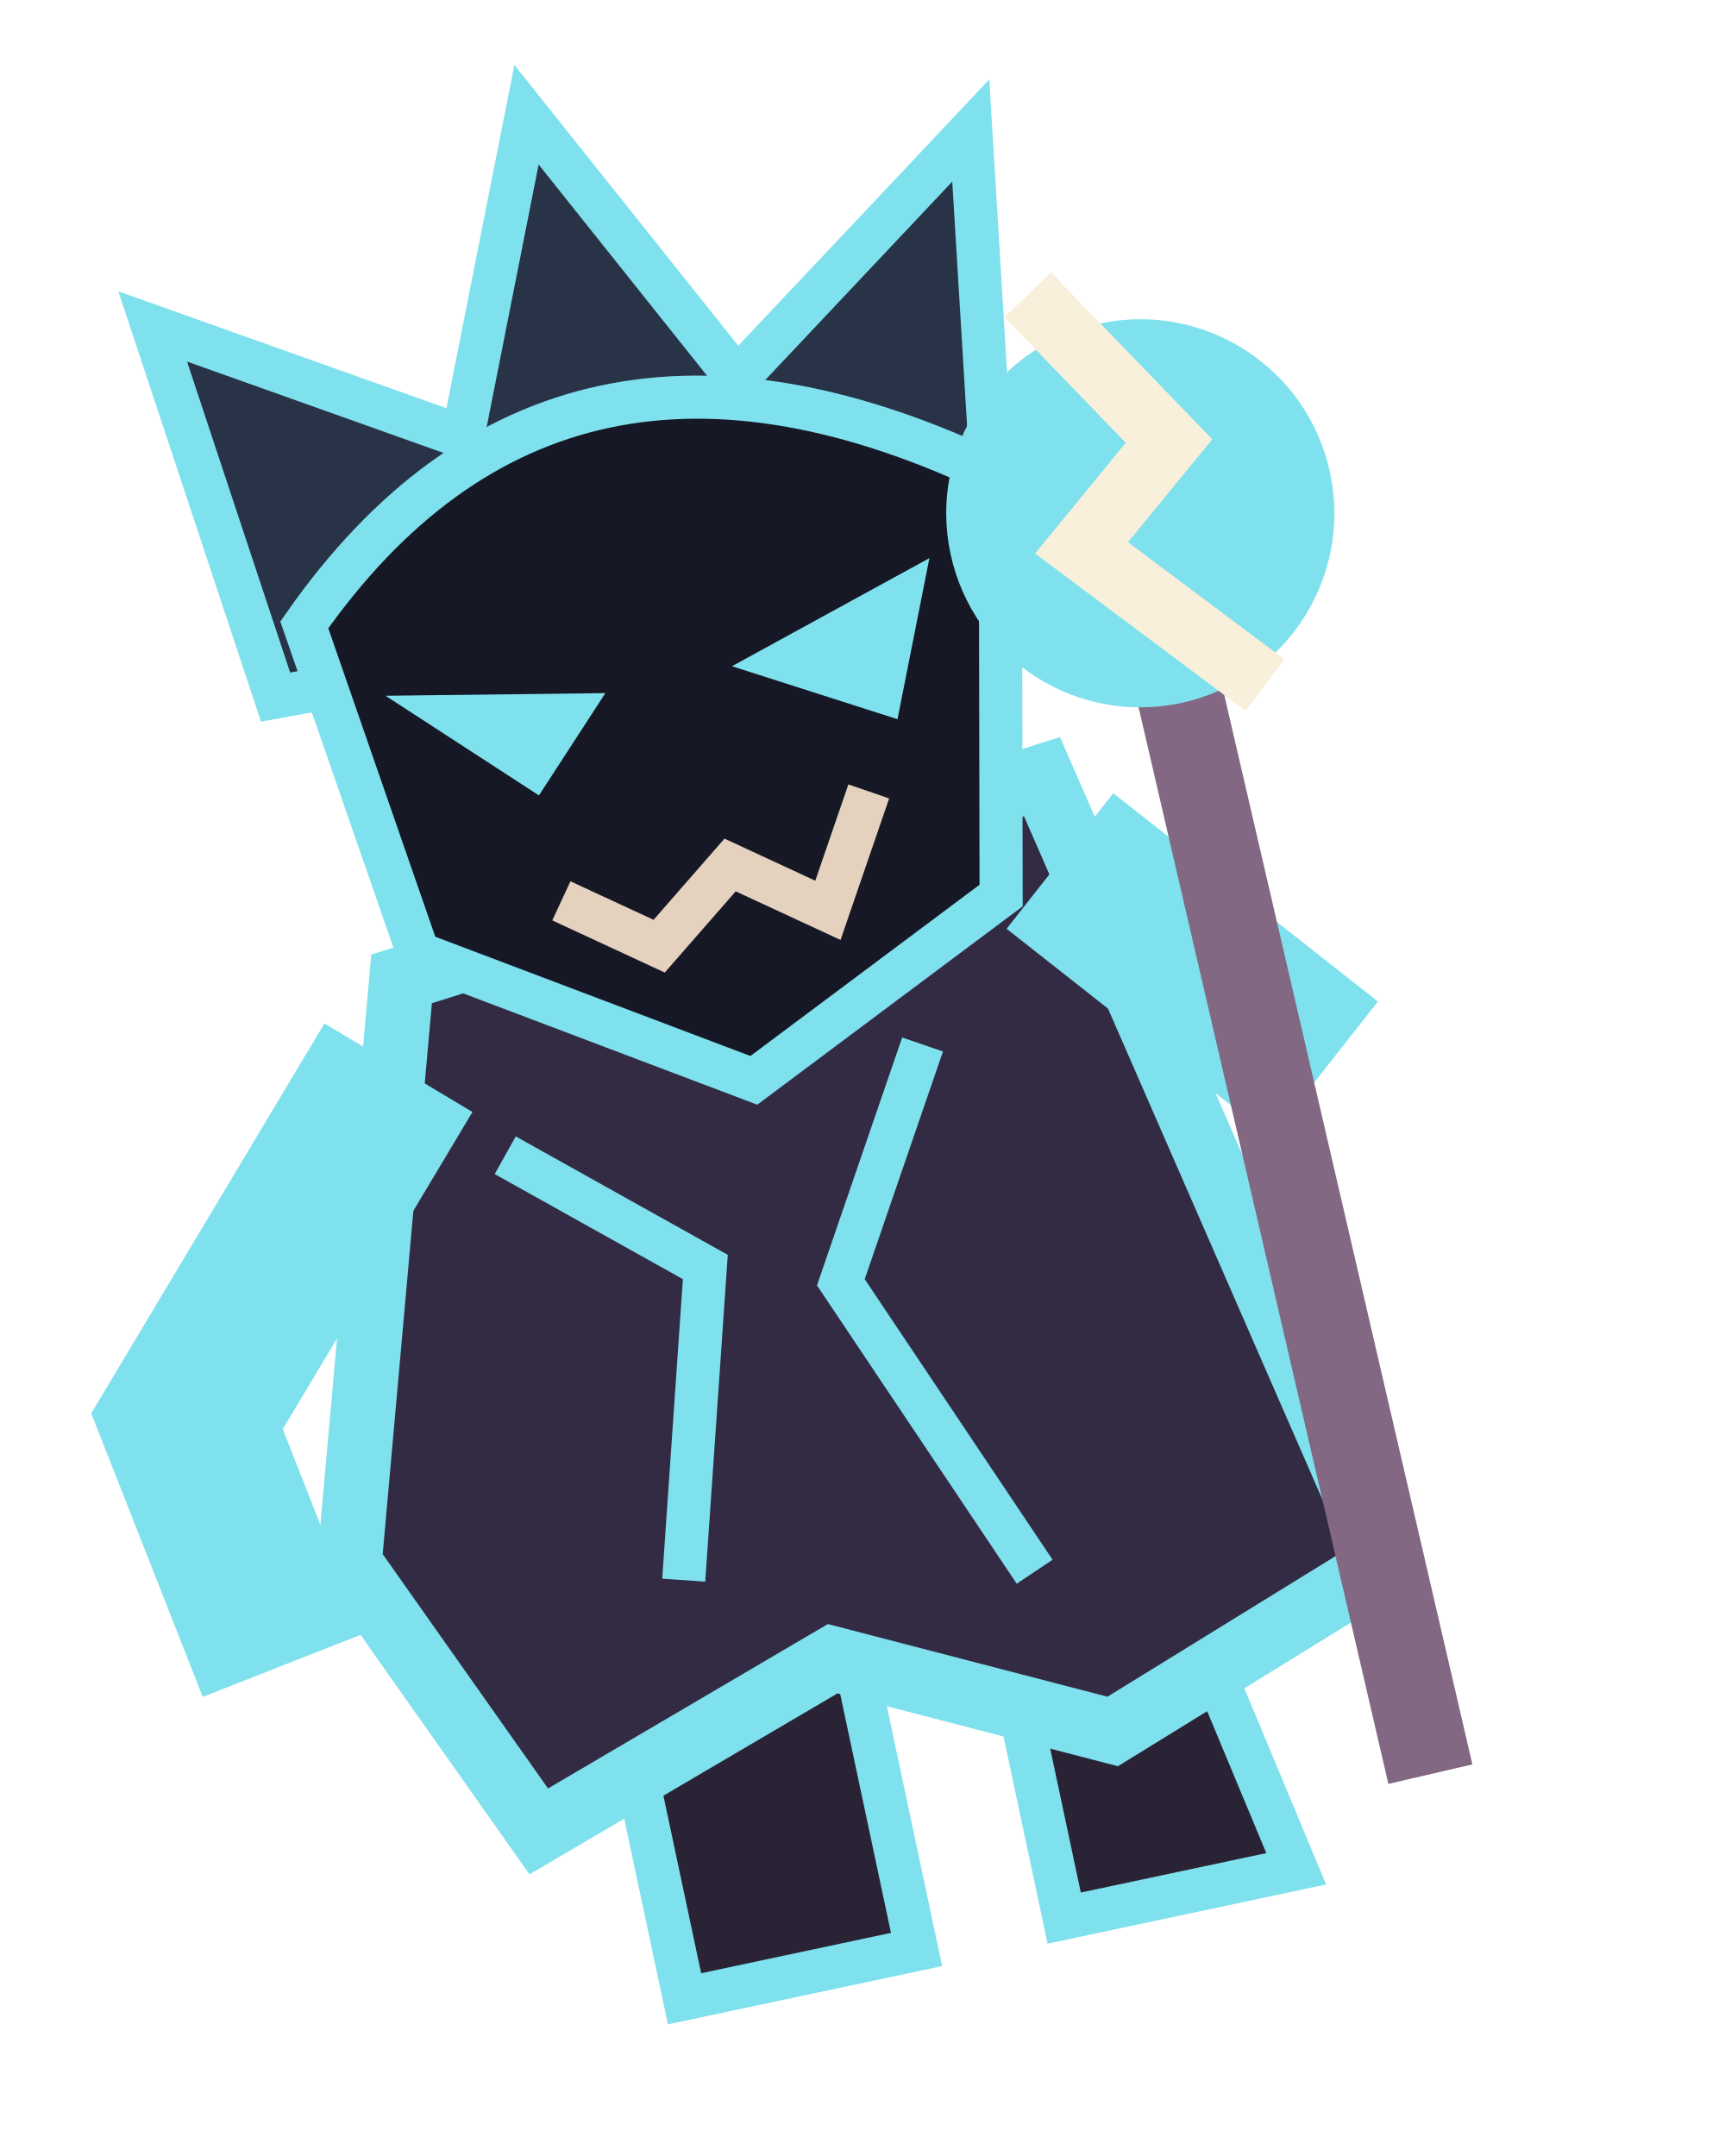
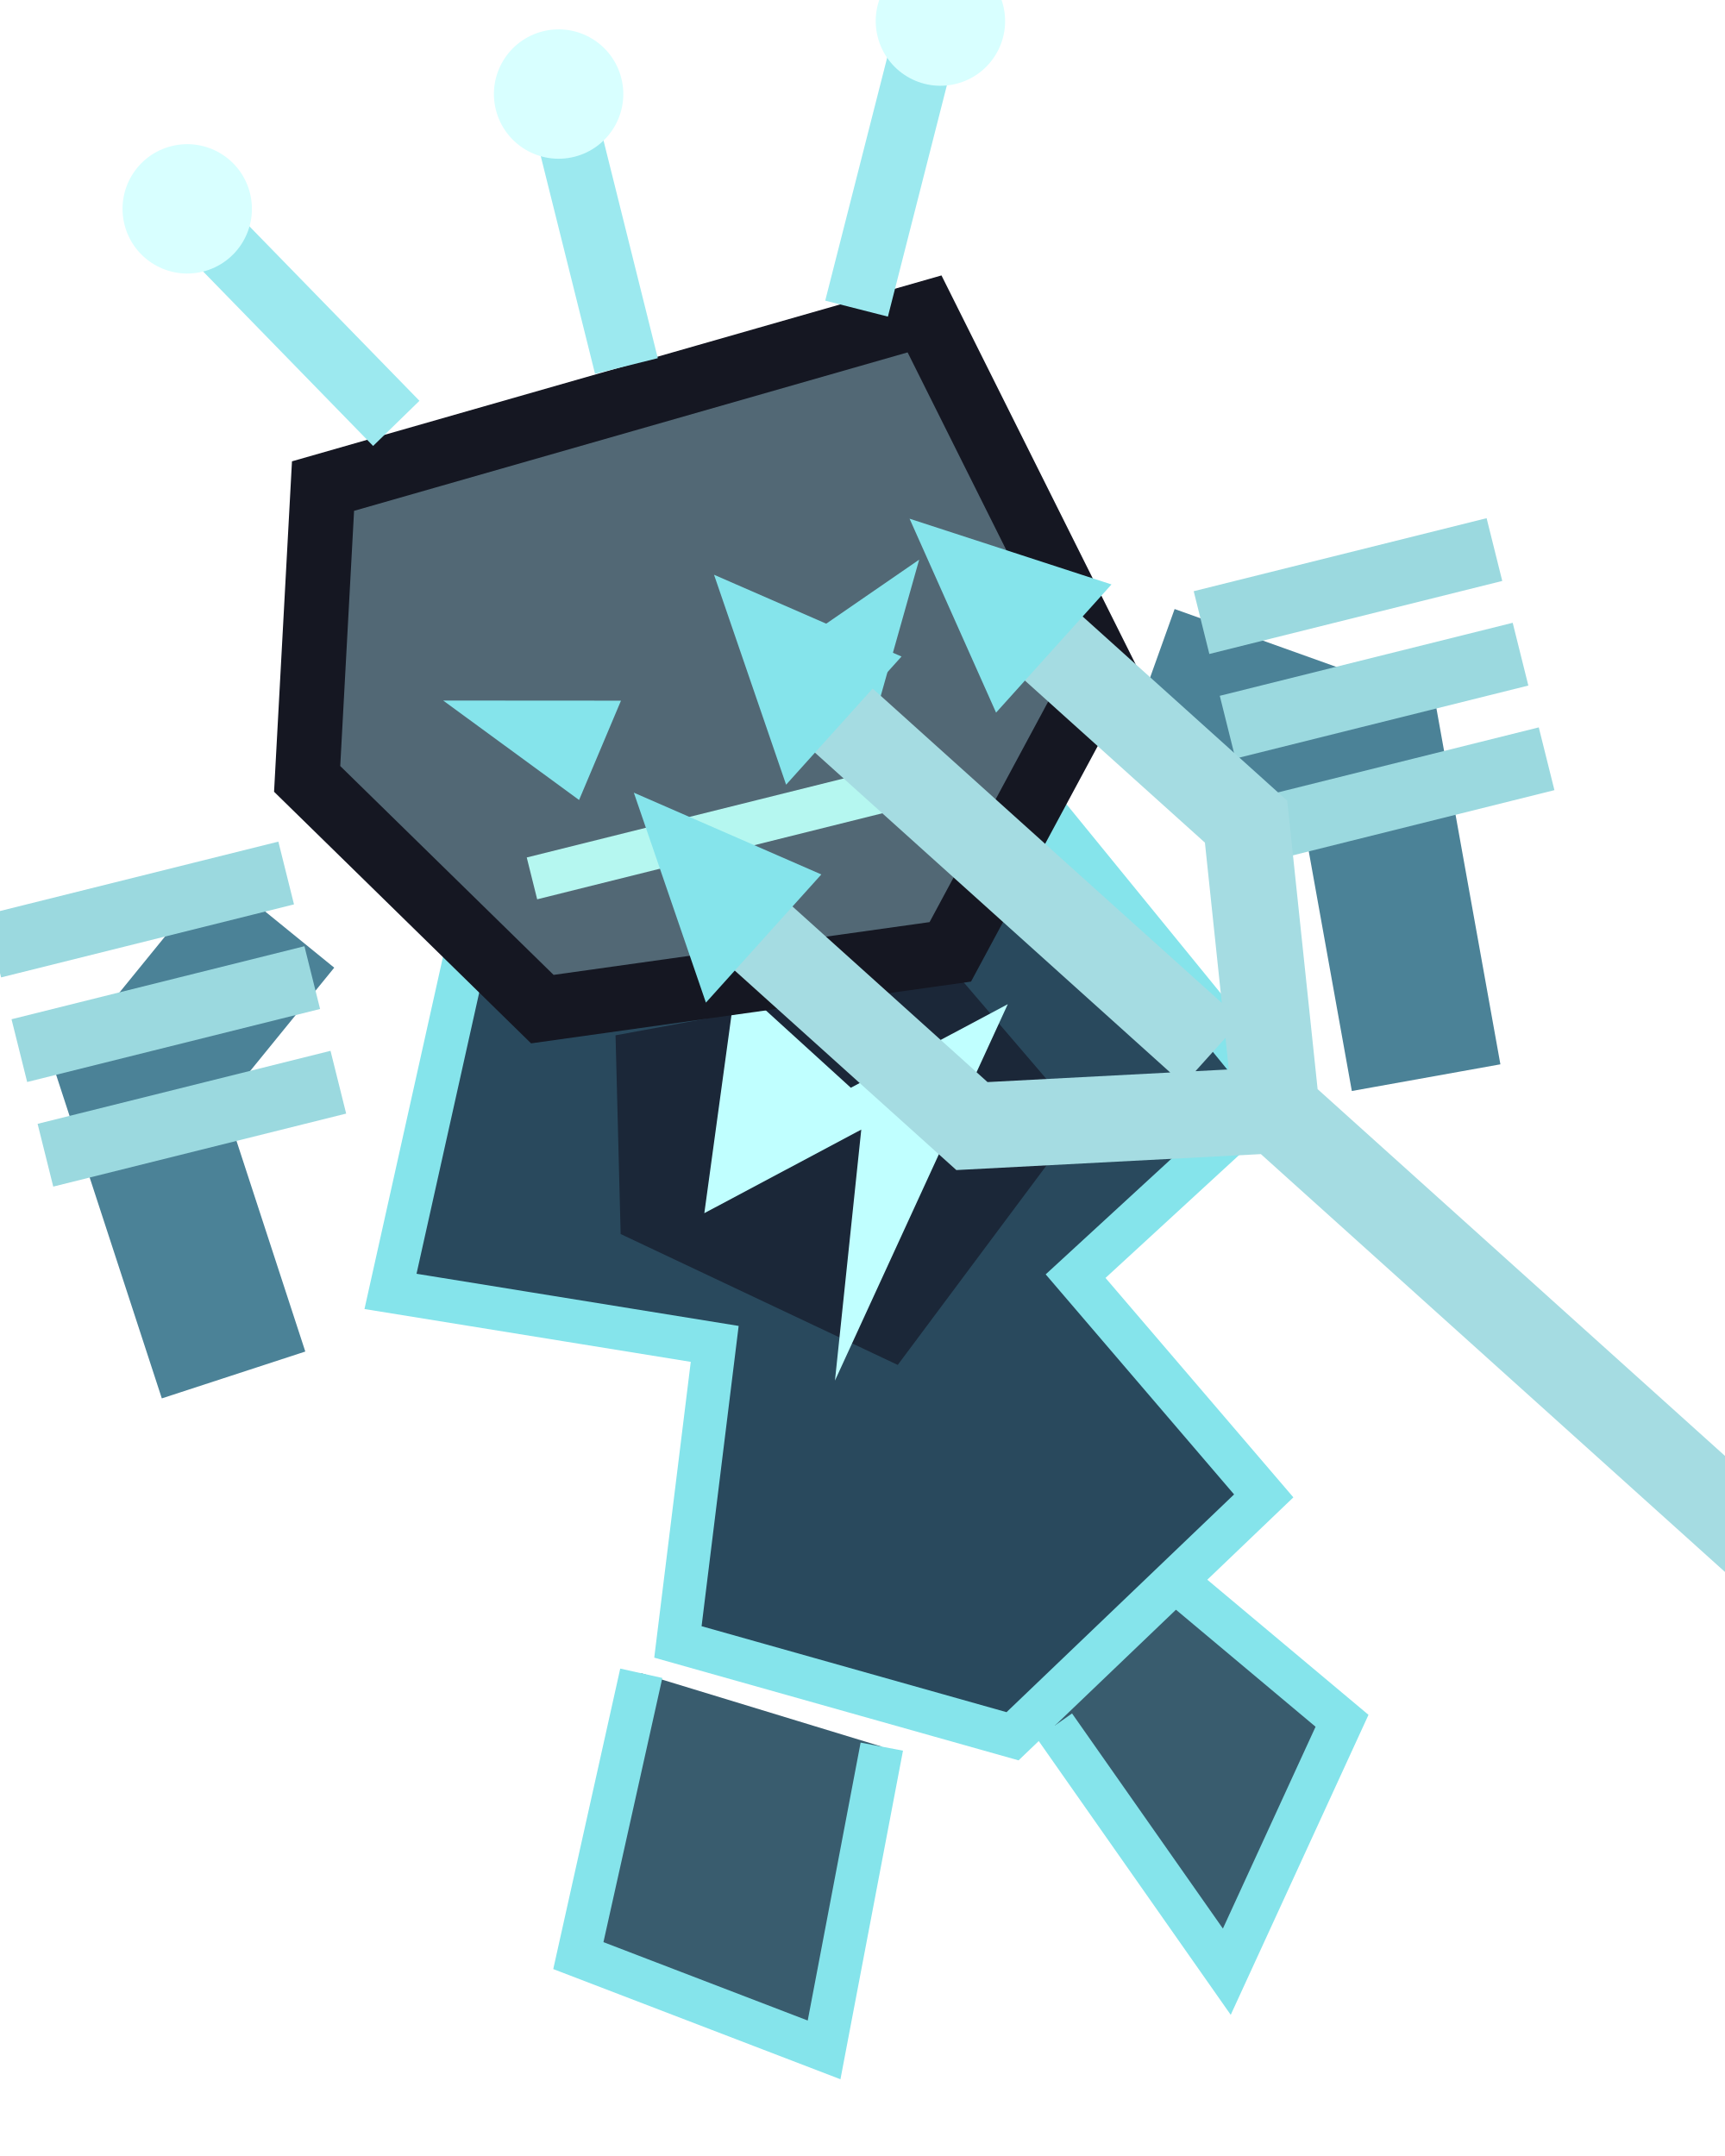
<svg xmlns="http://www.w3.org/2000/svg" width="80" height="100" viewBox="0 0 80 100">
-   <g transform="rotate(-12 36 55)">
-     <path d="M24 75L24 91H35L35 75M42 75L42 91H53L50 75" fill="#292335" stroke="#7ee1ed" stroke-width="2" />
-     <path d="M21 42L52 39L60 78L46 83L34 77L19 82L13 68Z" fill="#332b43" stroke="#7ee1ed" stroke-width="3" />
-     <path d="M20 46L7 60L9 72M52 43L62 55" fill="none" stroke="#7ee1ed" stroke-width="8" />
-     <path d="M18 28L16 10L29 18L35 4L42 18L55 9L52 29Z" fill="#283347" stroke="#7ee1ed" stroke-width="2" />
-     <path d="M20 25Q35 11 53 25L49 44L36 50L22 41Z" fill="#171826" stroke="#7ee1ed" stroke-width="2" />
-     <path d="M23 29L33 31L29 35Z M39 31L49 28L46 35Z" fill="#7ee1ed" />
-     <path d="M29 40L33 43L37 40L41 43L44 38" fill="none" stroke="#e4d2bf" stroke-width="2" />
-     <path d="M24 51L32 58L28 72M44 50L38 60L44 75" fill="none" stroke="#7ee1ed" stroke-width="2" />
-     <path d="M59 34L60 88" stroke="#826882" stroke-width="4" />
-     <circle cx="59" cy="28" r="9" fill="#7ee1ed" />
-     <path d="M56 17L61 25L56 29L63 37" fill="none" stroke="#f9f0db" stroke-width="3" />
+   <g transform="rotate(-14 38 57)" opacity="1">
+     <path d="M25 75L19 87L29 94L35 81M48 74L56 85L48 95L43 82" fill="#395c6e" stroke="#85e4eb" stroke-width="2" />
+     <path d="M25 41L52 39L60 56L49 62L55 74L41 82L27 74L32 61L18 55Z" fill="#29495d" stroke="#85e4eb" stroke-width="2" />
+     <path d="M31 46L47 47L51 55L40 64L29 55Z" fill="#1b2738" />
+     <path d="M37 45L33 55L41 53L37 64L49 49L41 51Z" fill="#c0ffff" />
+     <path d="M17 37L9 43L10 57M59 36L68 42L67 57" stroke="#4b8297" stroke-width="7" fill="none" />
+     <path d="M4 35H18M4 40H18M4 45H18M62 34H76M62 39H76M62 44H76" stroke="#9bd9df" stroke-width="3" />
+     <path d="M24 18L53 17L57 35L47 46L28 44L20 31Z" fill="#526875" stroke="#151722" stroke-width="3" />
+     <path d="M27 29L35 31L32 35Z M42 31L50 28L46 35Z" fill="#85e4eb" />
+     <path d="M28 16L21 4M39 16L39 1M50 16L57 3" stroke="#9ce9ef" stroke-width="3" />
+     <circle cx="21" cy="4" r="3" fill="#d8ffff" />
+     <circle cx="39" cy="3" r="3" fill="#d8ffff" />
+     <circle cx="57" cy="4" r="3" fill="#d8ffff" />
+     <path d="M29 38H48" stroke="#b5f7f0" stroke-width="2" />
+     <g transform="rotate(-34 68 67)">
+       <path d="M67 91V54L57 44V28M67 54L76 44V28M67 50V24" fill="none" stroke="#a5dce2" stroke-width="4" />
+       <path d="M58 22L53 31H61M68 18L63 27H71M76 23L72 32H80" fill="#85e4eb" />
+     </g>
  </g>
</svg>
